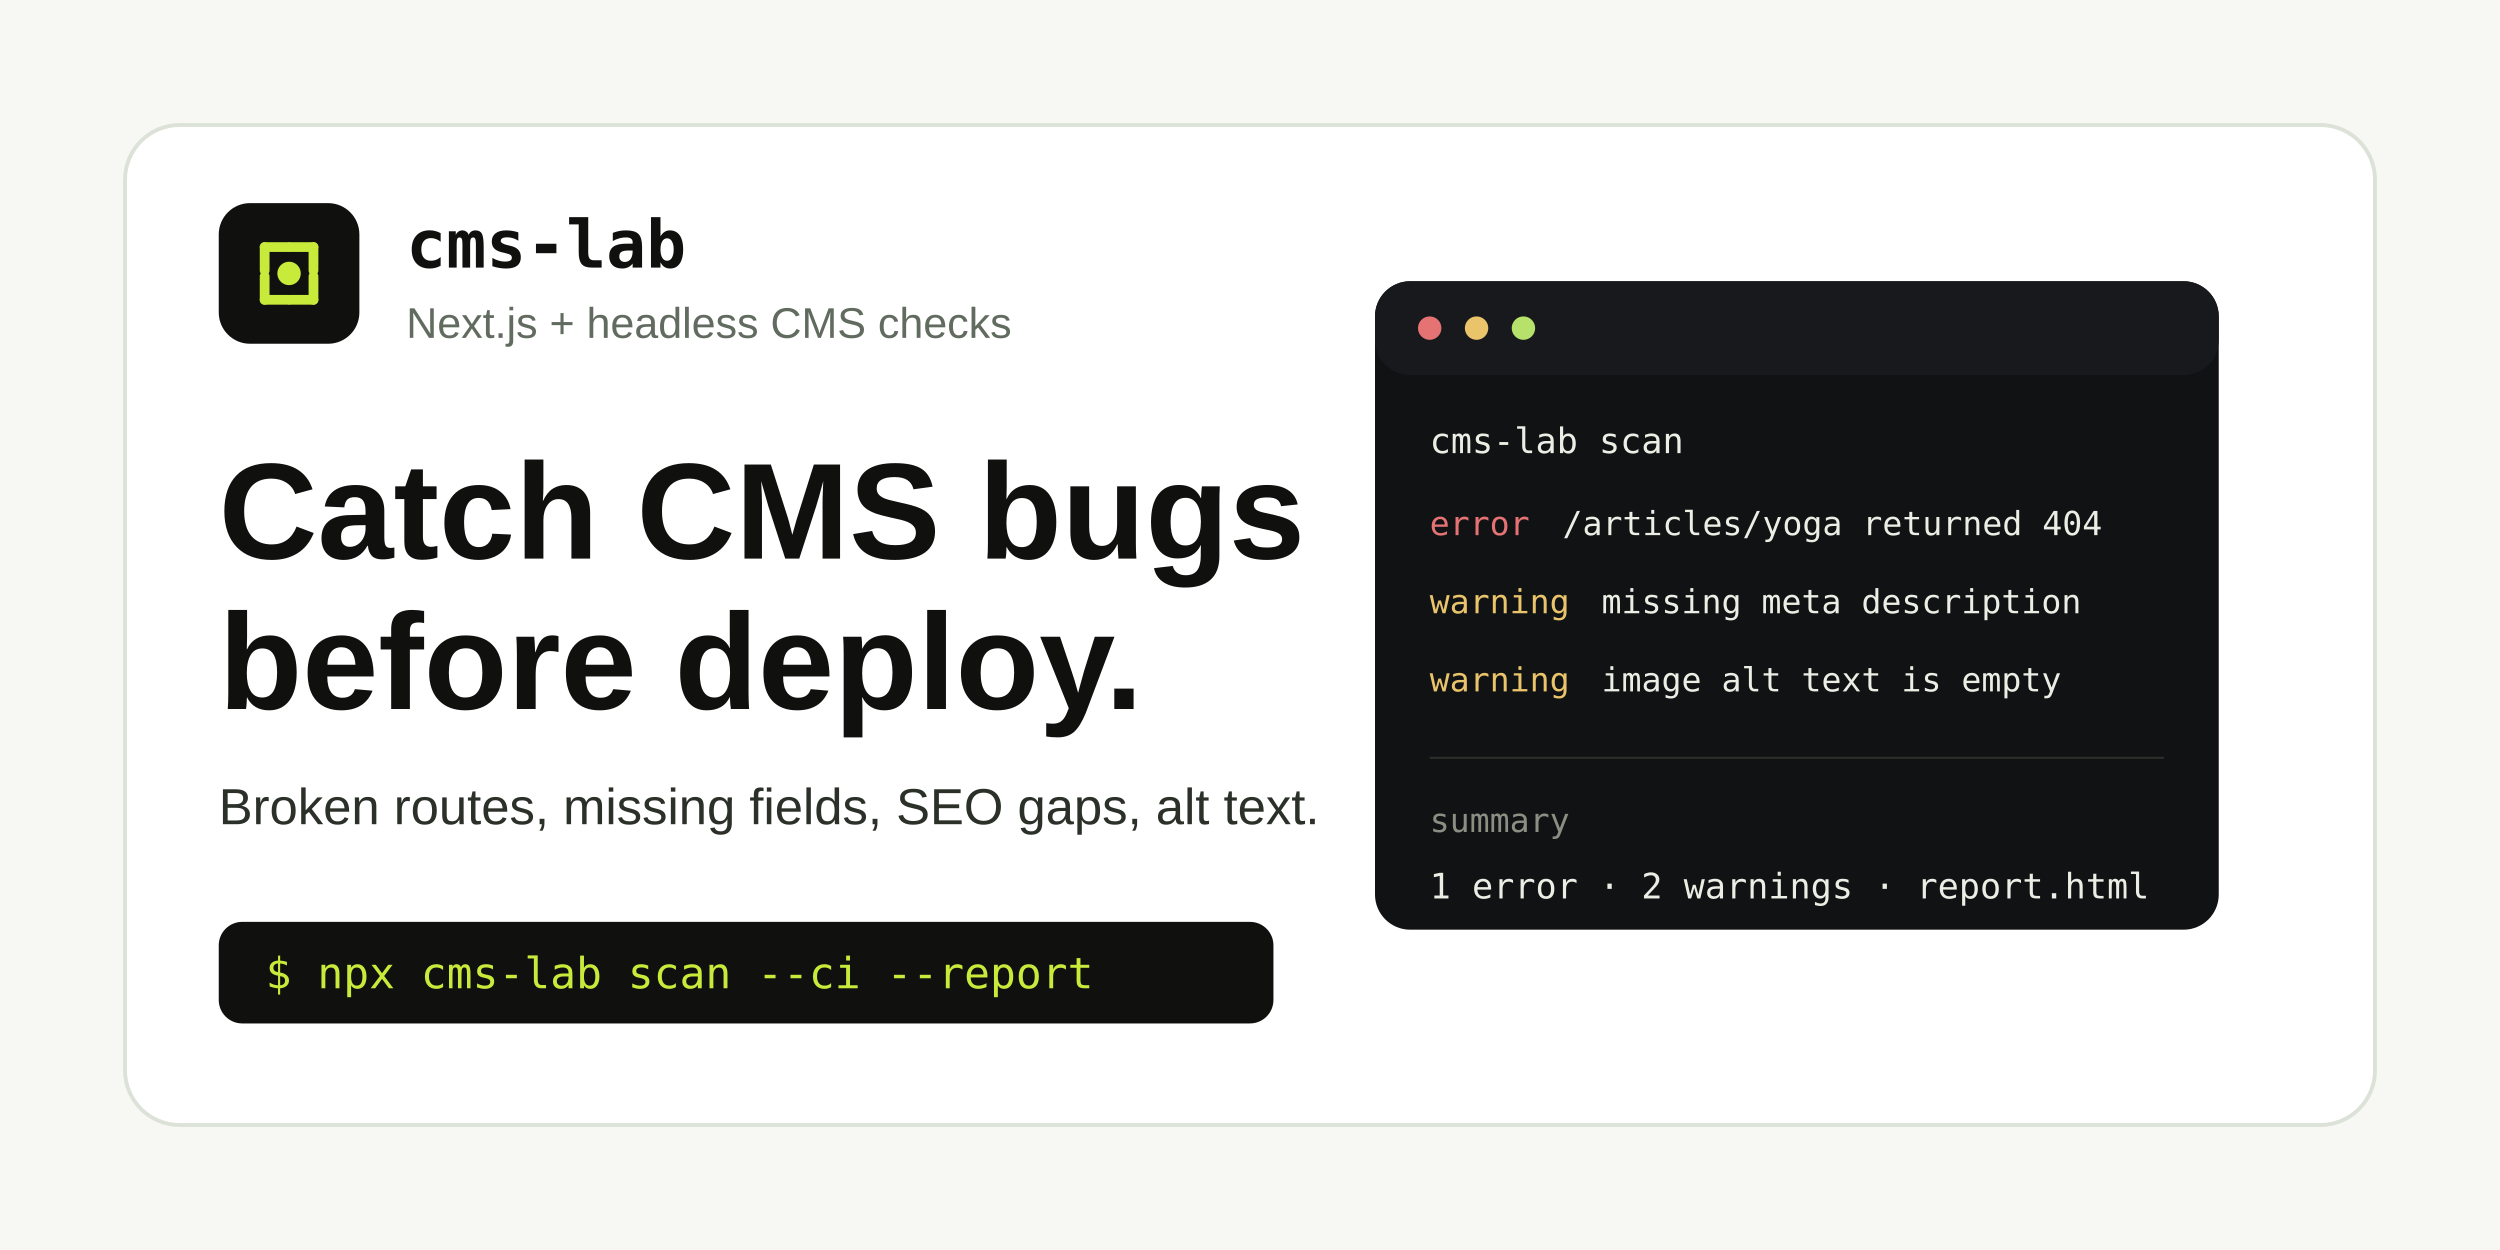
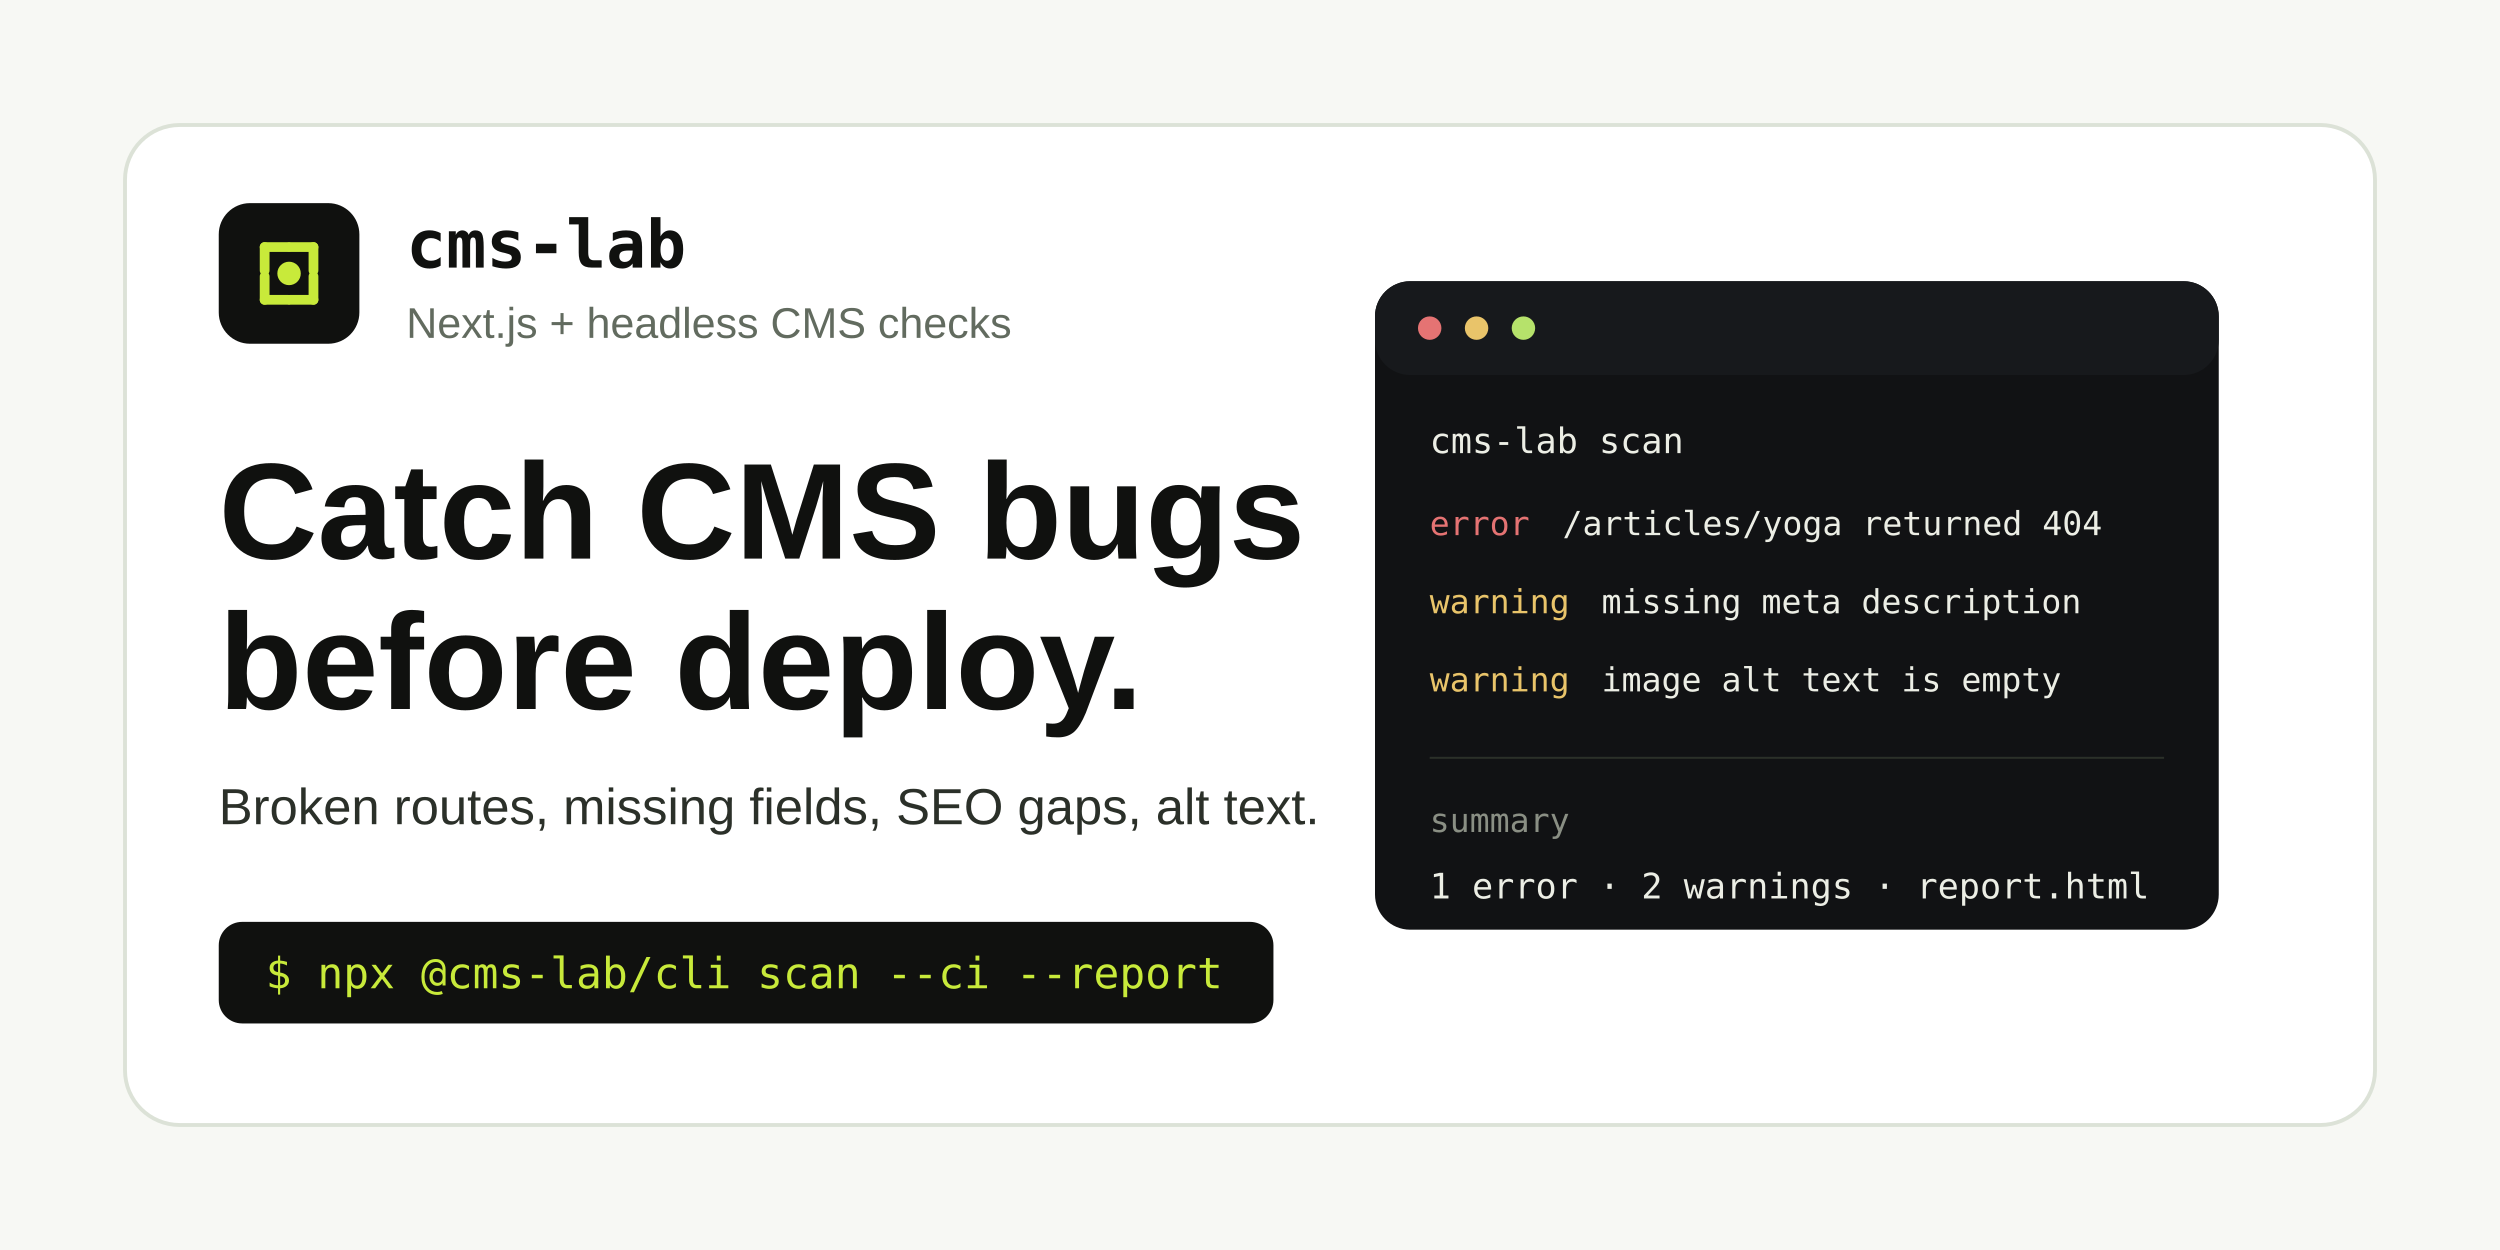
<svg xmlns="http://www.w3.org/2000/svg" width="1280" height="640" viewBox="0 0 1280 640" role="img" aria-label="cms-lab social preview">
  <rect width="1280" height="640" fill="#f7f8f4" />
  <rect x="64" y="64" width="1152" height="512" rx="28" fill="#ffffff" stroke="#dce2d7" stroke-width="2" />
  <g transform="translate(112 104)">
    <rect width="72" height="72" rx="16" fill="#10110f" />
    <rect x="21" y="20" width="5" height="17" rx="2.5" fill="#c8ea3a" />
    <rect x="21" y="20" width="17" height="5" rx="2.5" fill="#c8ea3a" />
    <rect x="46" y="20" width="5" height="17" rx="2.5" fill="#c8ea3a" />
    <rect x="34" y="20" width="17" height="5" rx="2.5" fill="#c8ea3a" />
    <rect x="21" y="35" width="5" height="17" rx="2.5" fill="#c8ea3a" />
    <rect x="21" y="47" width="17" height="5" rx="2.5" fill="#c8ea3a" />
    <rect x="46" y="35" width="5" height="17" rx="2.5" fill="#c8ea3a" />
    <rect x="34" y="47" width="17" height="5" rx="2.5" fill="#c8ea3a" />
    <circle cx="36" cy="36" r="6" fill="#c8ea3a" />
  </g>
  <text x="208" y="137" font-family="Menlo, SFMono-Regular, Consolas, monospace" font-size="34" font-weight="700" fill="#10110f">cms-lab</text>
  <text x="208" y="173" font-family="Helvetica Neue, Arial, sans-serif" font-size="22" fill="#626b5f">Next.js + headless CMS checks</text>
  <text x="112" y="286" font-family="Helvetica Neue, Arial, sans-serif" font-size="70" font-weight="700" fill="#10110f">Catch CMS bugs</text>
  <text x="112" y="363" font-family="Helvetica Neue, Arial, sans-serif" font-size="70" font-weight="700" fill="#10110f">before deploy.</text>
  <text x="112" y="422" font-family="Helvetica Neue, Arial, sans-serif" font-size="26" fill="#2b3029">Broken routes, missing fields, SEO gaps, alt text.</text>
  <rect x="112" y="472" width="540" height="52" rx="12" fill="#10110f" />
-   <text x="136" y="506" font-family="Menlo, SFMono-Regular, Consolas, monospace" font-size="22" fill="#c8ea3a">$ npx cms-lab scan --ci --report</text>
+   <text x="136" y="506" font-family="Menlo, SFMono-Regular, Consolas, monospace" font-size="22" fill="#c8ea3a">$ npx @cms-lab/cli scan --ci --report</text>
  <g transform="translate(704 144)">
    <rect width="432" height="332" rx="18" fill="#111214" />
    <rect width="432" height="48" rx="18" fill="#17191c" />
    <circle cx="28" cy="24" r="6" fill="#e57373" />
    <circle cx="52" cy="24" r="6" fill="#e9c46a" />
    <circle cx="76" cy="24" r="6" fill="#b6e26b" />
    <text x="28" y="88" font-family="Menlo, SFMono-Regular, Consolas, monospace" font-size="18" fill="#eceee5">cms-lab scan</text>
    <text x="28" y="130" font-family="Menlo, SFMono-Regular, Consolas, monospace" font-size="17" fill="#e57373">error</text>
    <text x="96" y="130" font-family="Menlo, SFMono-Regular, Consolas, monospace" font-size="17" fill="#eceee5">/articles/yoga returned 404</text>
    <text x="28" y="170" font-family="Menlo, SFMono-Regular, Consolas, monospace" font-size="17" fill="#e9c46a">warning</text>
    <text x="116" y="170" font-family="Menlo, SFMono-Regular, Consolas, monospace" font-size="17" fill="#eceee5">missing meta description</text>
    <text x="28" y="210" font-family="Menlo, SFMono-Regular, Consolas, monospace" font-size="17" fill="#e9c46a">warning</text>
    <text x="116" y="210" font-family="Menlo, SFMono-Regular, Consolas, monospace" font-size="17" fill="#eceee5">image alt text is empty</text>
    <line x1="28" y1="244" x2="404" y2="244" stroke="#2b3029" />
    <text x="28" y="282" font-family="Menlo, SFMono-Regular, Consolas, monospace" font-size="17" fill="#8a8f84">summary</text>
    <text x="28" y="316" font-family="Menlo, SFMono-Regular, Consolas, monospace" font-size="18" fill="#eceee5">1 error · 2 warnings · report.html</text>
  </g>
</svg>
